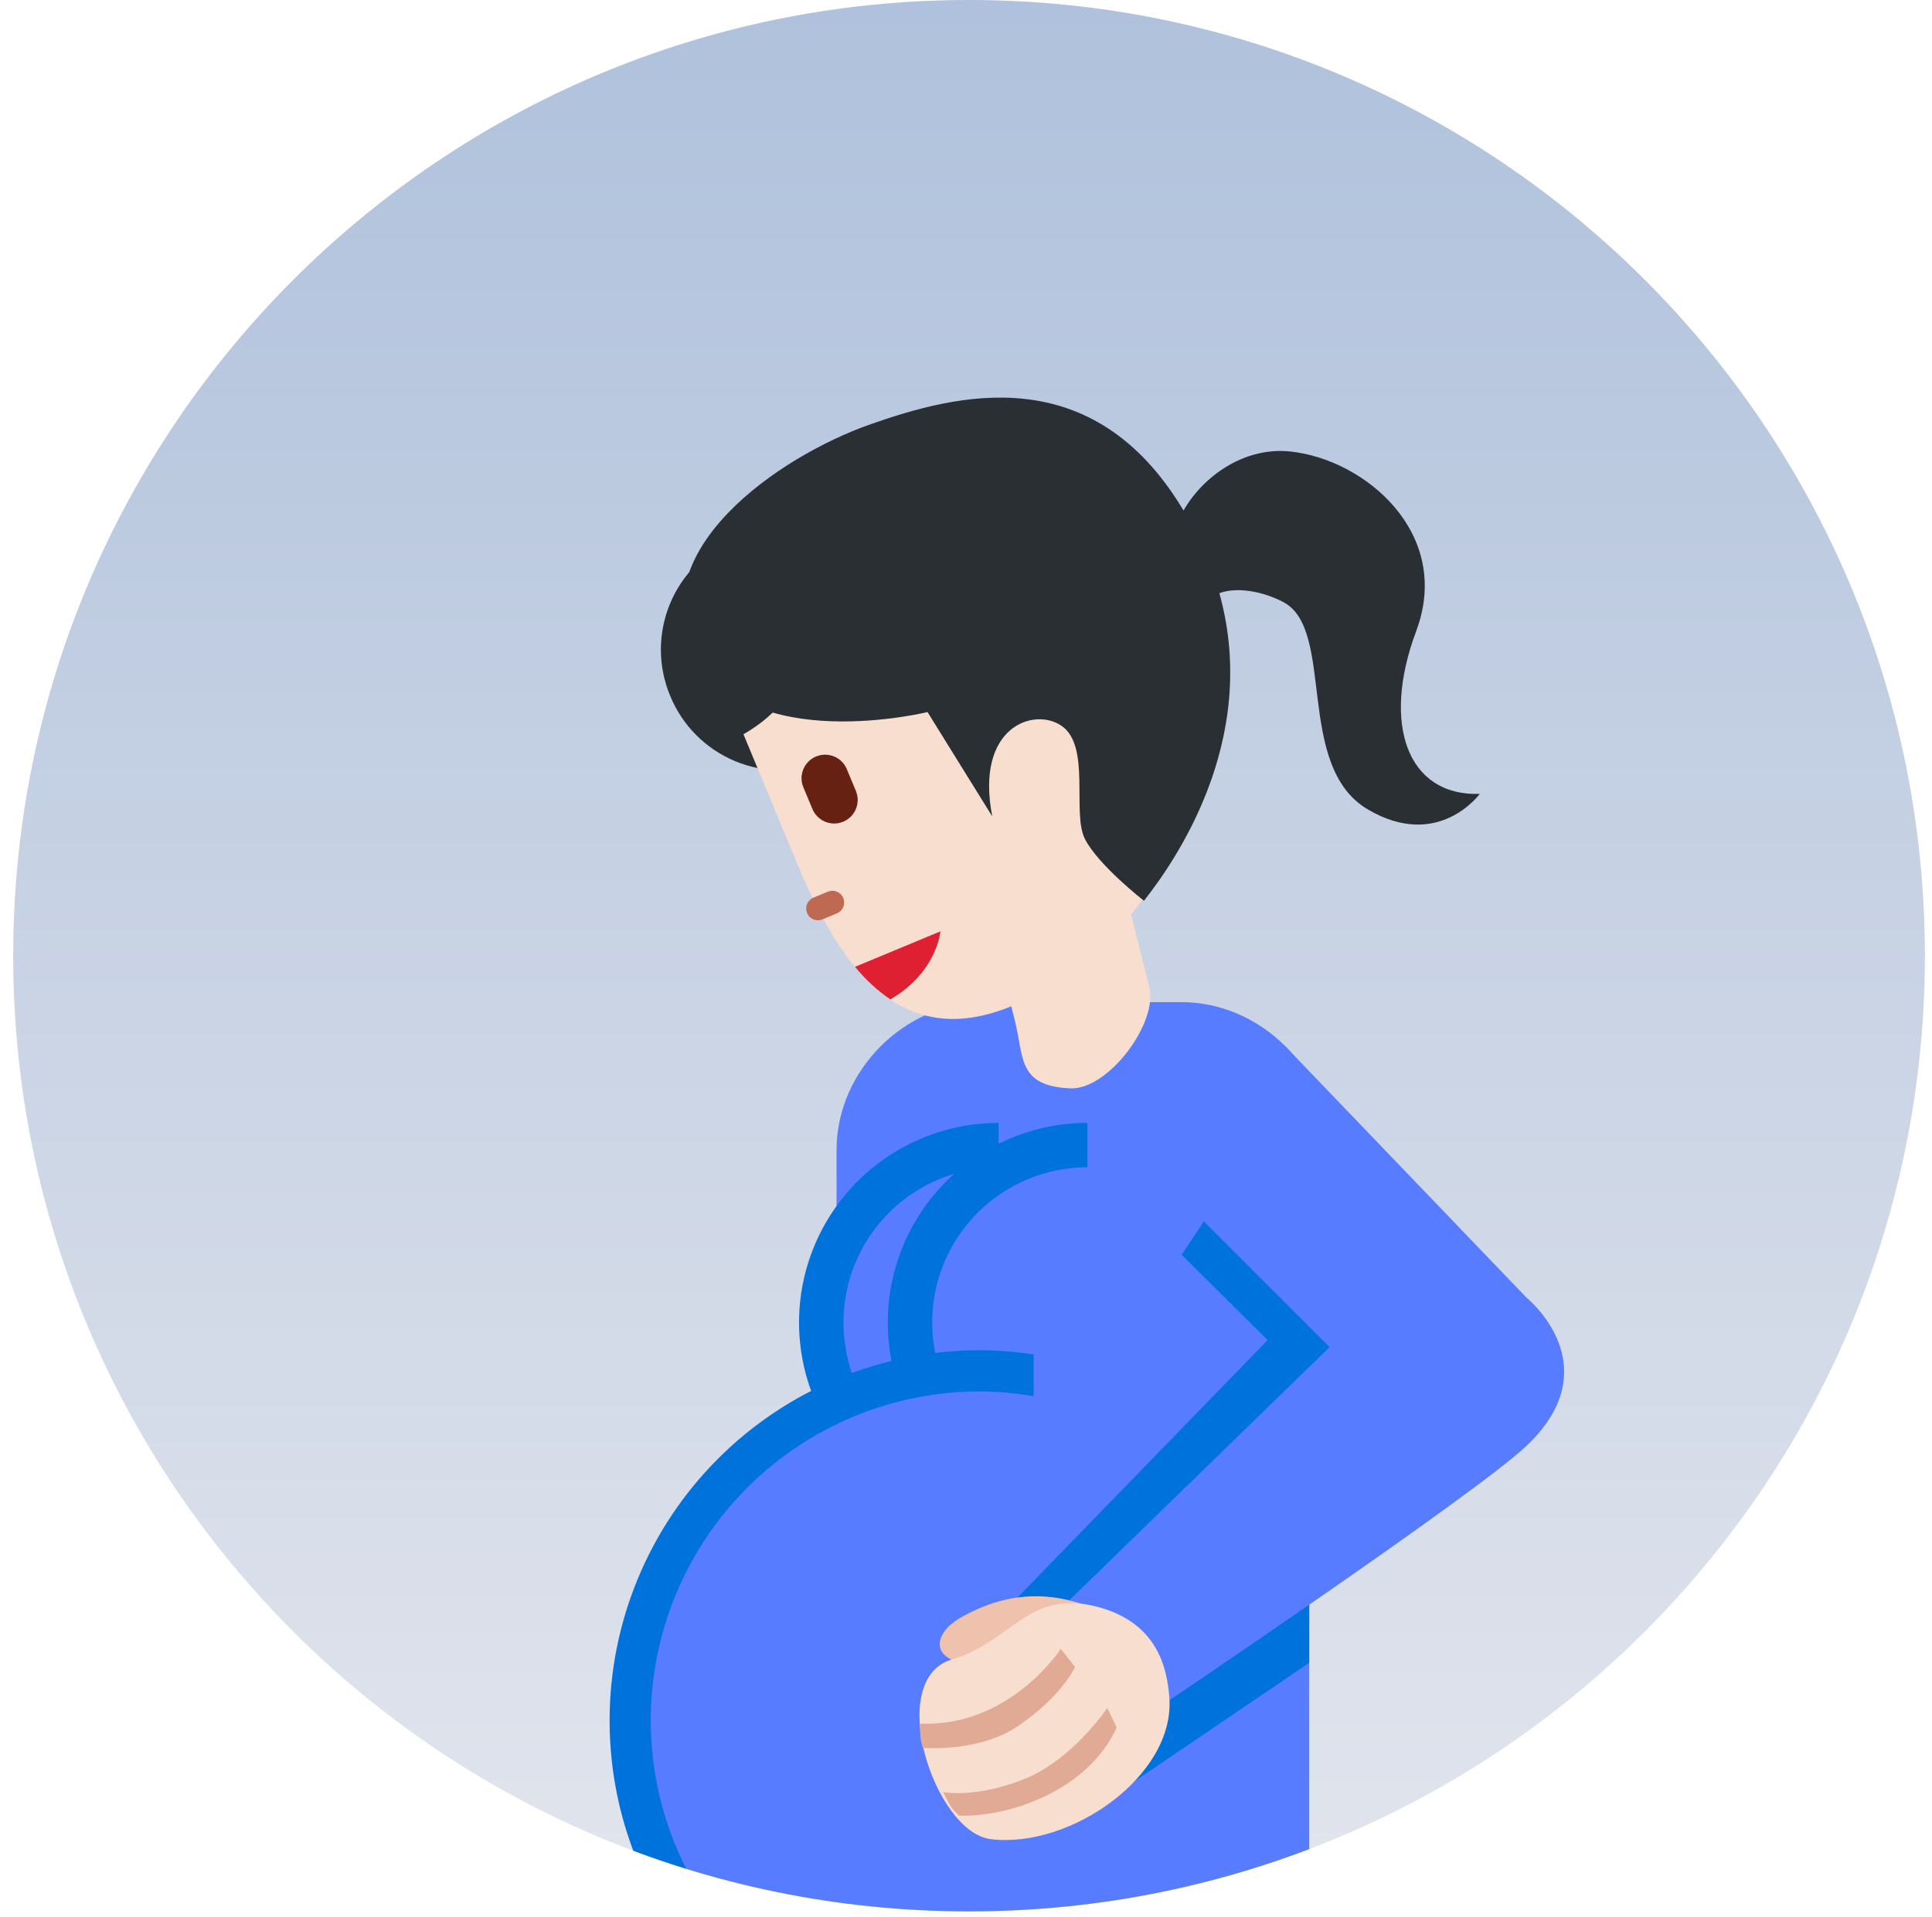
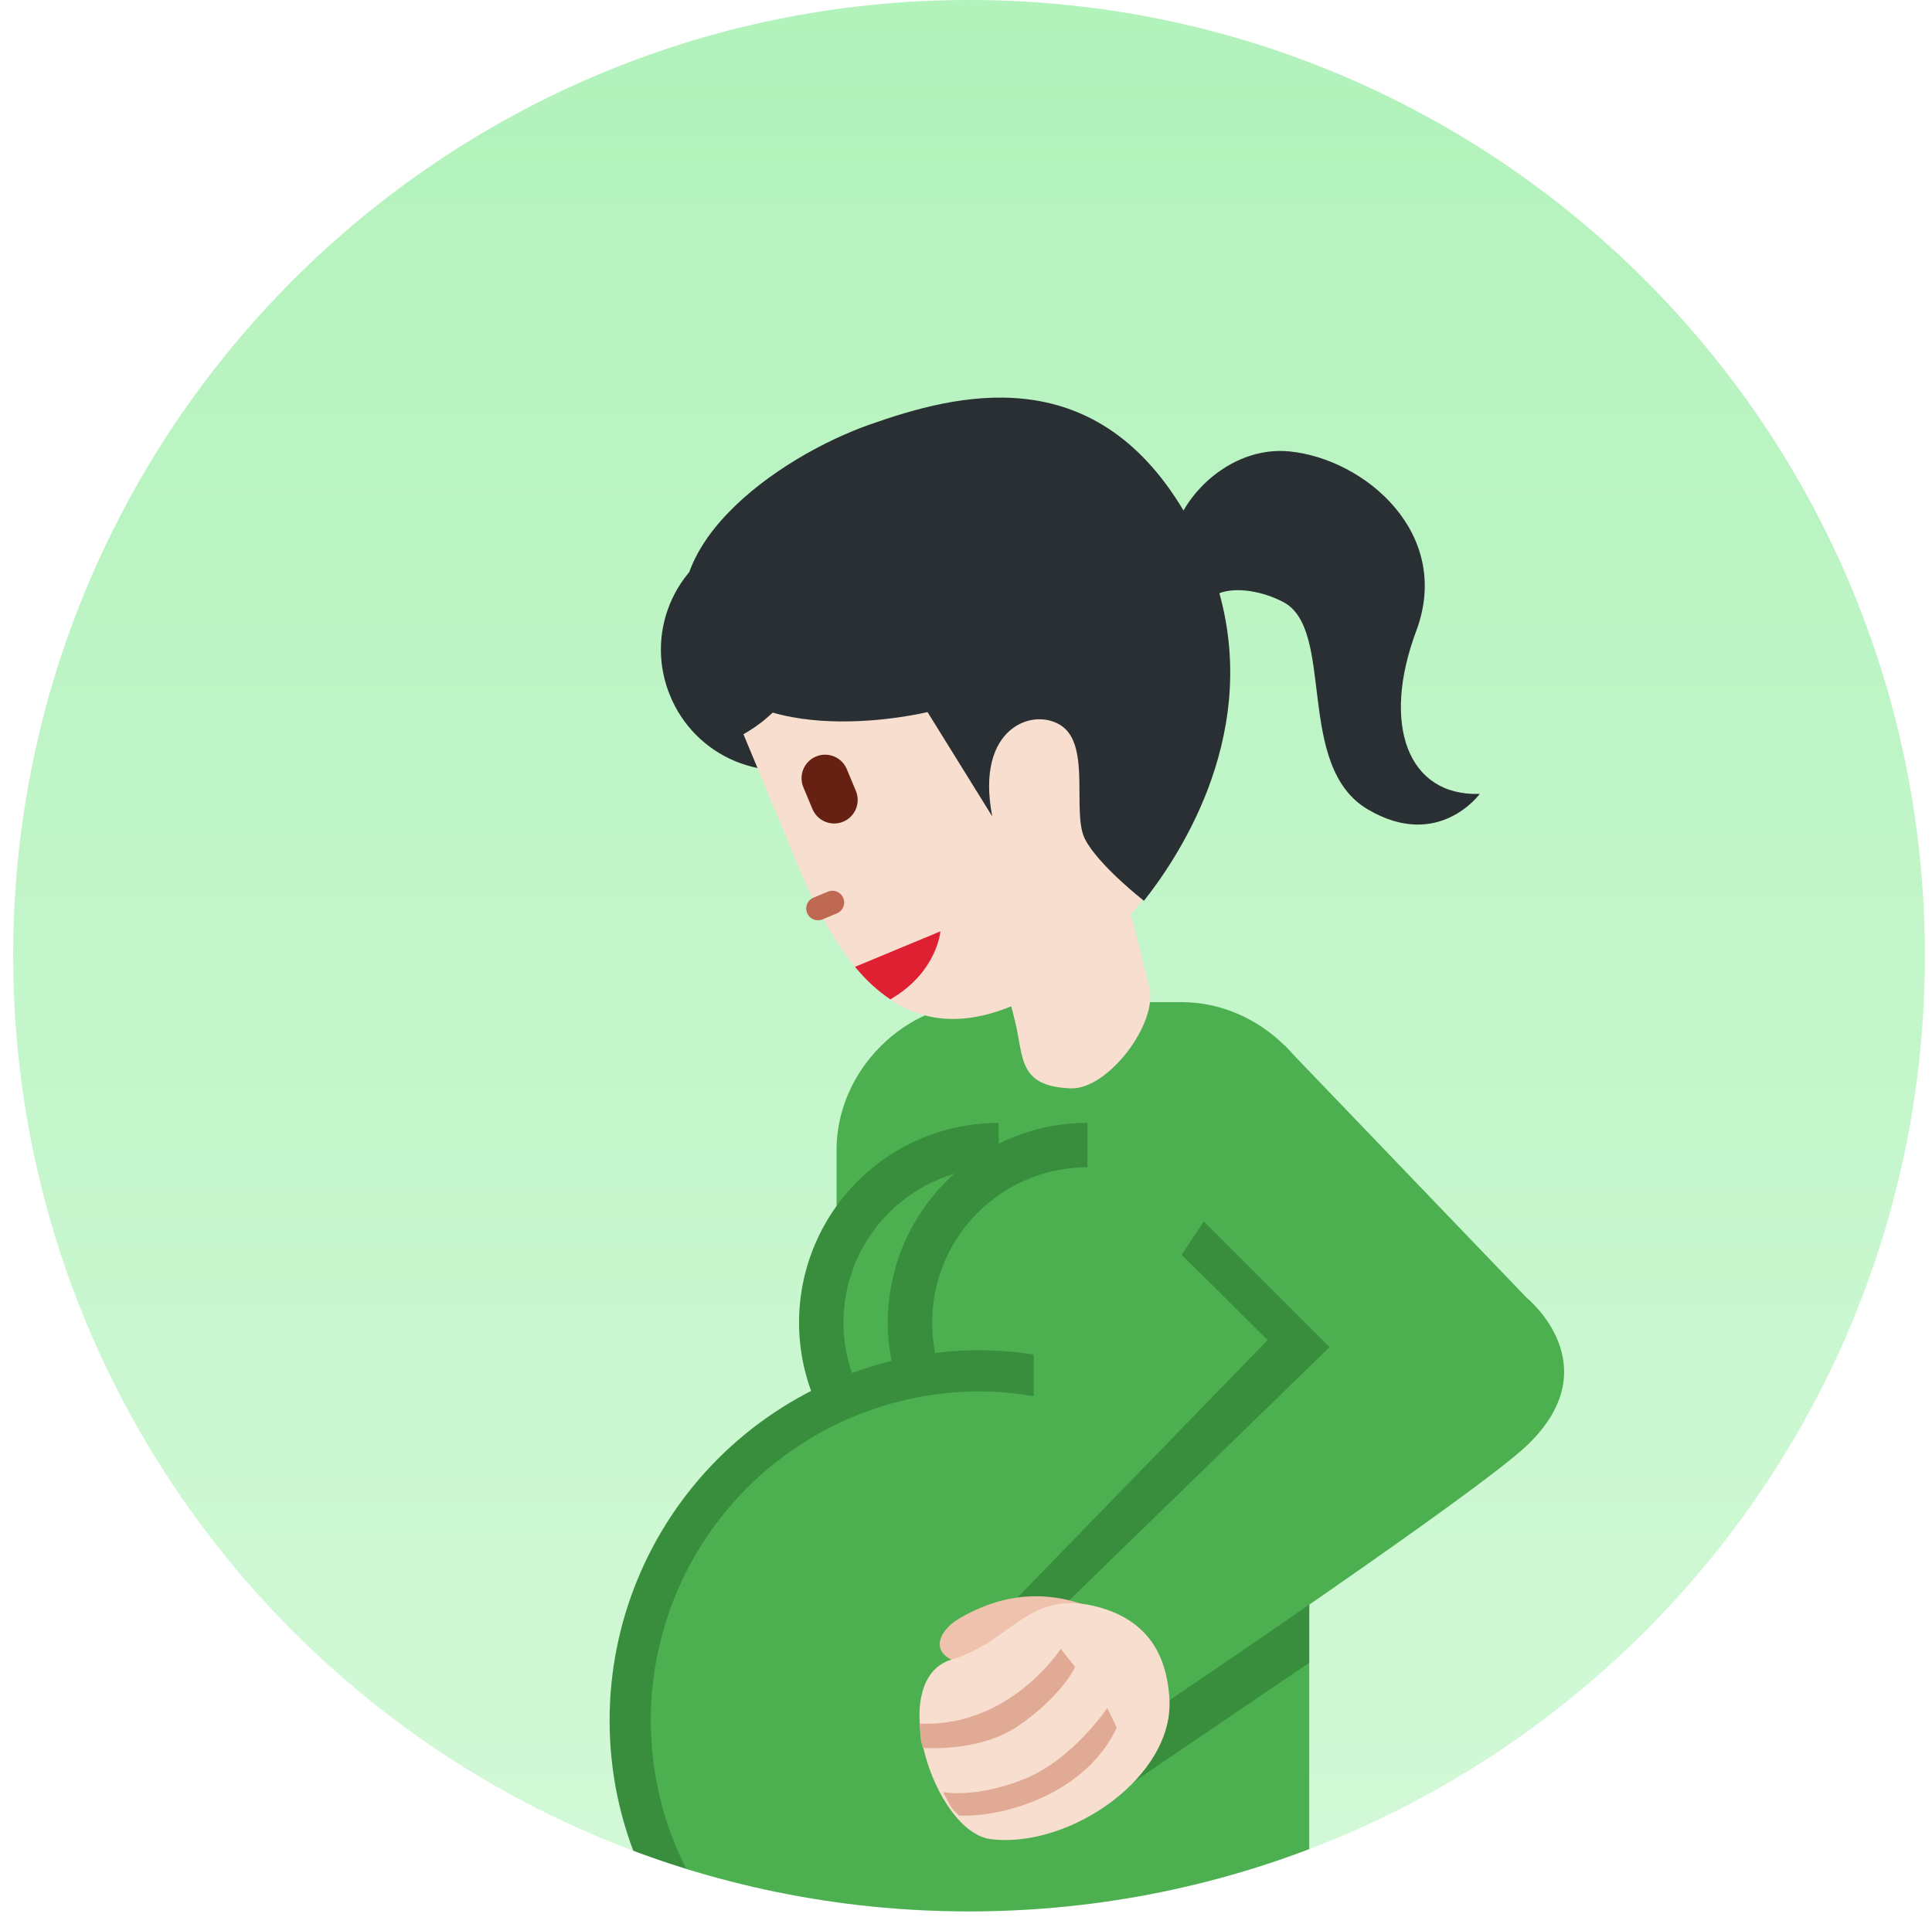
<svg xmlns="http://www.w3.org/2000/svg" width="127" height="126" viewBox="0 0 127 126" fill="none">
  <circle cx="63.7" cy="62.833" r="62.833" fill="url(#paint0_linear_4741_2340)" />
  <mask id="mask0_4741_2340" style="mask-type:alpha" maskUnits="userSpaceOnUse" x="0" y="0" width="127" height="126">
    <circle cx="63.7" cy="62.833" r="62.833" fill="url(#paint1_linear_4741_2340)" />
  </mask>
  <g mask="url(#mask0_4741_2340)">
-     <path d="M77.671 65.887H64.711C59.481 65.887 54.99 70.381 54.99 75.607V130.695H86.062V104.576L87.394 99.466V75.607C87.394 70.378 82.9 65.887 77.671 65.887Z" fill="#577CFF" />
-     <path d="M65.649 73.826C62.169 73.826 58.831 75.209 56.369 77.67C53.908 80.131 52.525 83.469 52.525 86.95C52.525 90.431 53.908 93.769 56.369 96.23C58.831 98.691 62.169 100.074 65.649 100.074V73.826Z" fill="#0072DB" />
-     <path d="M65.651 76.742C62.944 76.742 60.347 77.818 58.433 79.732C56.519 81.646 55.443 84.242 55.443 86.95C55.443 89.657 56.519 92.253 58.433 94.167C60.347 96.082 62.944 97.157 65.651 97.157V76.742Z" fill="#577CFF" />
-     <path d="M71.483 73.826C68.002 73.826 64.664 75.209 62.203 77.67C59.742 80.131 58.359 83.469 58.359 86.95C58.359 90.431 59.742 93.769 62.203 96.23C64.664 98.691 68.002 100.074 71.483 100.074V73.826Z" fill="#0072DB" />
-     <path d="M71.483 76.742C68.776 76.742 66.179 77.818 64.265 79.732C62.351 81.646 61.275 84.242 61.275 86.95C61.275 89.657 62.351 92.253 64.265 94.167C66.179 96.082 68.776 97.157 71.483 97.157V76.742Z" fill="#577CFF" />
-     <path d="M47.608 130.695H68.472V89.136C67.132 88.902 65.775 88.78 64.415 88.772C57.959 88.772 51.767 91.336 47.202 95.901C42.637 100.467 40.072 106.658 40.072 113.115C40.072 120.032 42.971 126.262 47.608 130.695Z" fill="#0072DB" />
-     <path d="M67.952 78.699V91.796C66.783 91.593 65.6 91.486 64.414 91.478C61.573 91.478 58.759 92.037 56.134 93.124C53.508 94.212 51.123 95.805 49.114 97.815C47.105 99.824 45.511 102.209 44.424 104.835C43.336 107.46 42.777 110.274 42.777 113.115C42.778 116.555 43.599 119.945 45.175 123.002C46.75 126.06 49.032 128.698 51.833 130.695H83.027V70.422L67.952 78.699Z" fill="#577CFF" />
-     <path d="M84.427 72.367L98.571 87.282L86.066 100.438L86.06 109.321L74.569 117.119L66.867 105.048L83.33 88.104L77.675 82.496L84.427 72.367Z" fill="#0072DB" />
-     <path d="M84.423 68.721L100.359 85.327C100.359 85.327 105.891 89.783 100.359 95.047C97.037 98.206 76.222 112.225 76.222 112.225L69.742 105.744L87.398 88.567L77.675 78.846L84.423 68.721Z" fill="#577CFF" />
+     <path d="M77.671 65.887H64.711C59.481 65.887 54.99 70.381 54.99 75.607V130.695H86.062V104.576L87.394 99.466V75.607C87.394 70.378 82.9 65.887 77.671 65.887Z" fill="#4caf50" />
+     <path d="M65.649 73.826C62.169 73.826 58.831 75.209 56.369 77.67C53.908 80.131 52.525 83.469 52.525 86.95C52.525 90.431 53.908 93.769 56.369 96.23C58.831 98.691 62.169 100.074 65.649 100.074V73.826Z" fill="#388E3C" />
+     <path d="M65.651 76.742C62.944 76.742 60.347 77.818 58.433 79.732C56.519 81.646 55.443 84.242 55.443 86.95C55.443 89.657 56.519 92.253 58.433 94.167C60.347 96.082 62.944 97.157 65.651 97.157V76.742Z" fill="#4caf50" />
+     <path d="M71.483 73.826C68.002 73.826 64.664 75.209 62.203 77.67C59.742 80.131 58.359 83.469 58.359 86.95C58.359 90.431 59.742 93.769 62.203 96.23C64.664 98.691 68.002 100.074 71.483 100.074V73.826Z" fill="#388E3C" />
+     <path d="M71.483 76.742C68.776 76.742 66.179 77.818 64.265 79.732C62.351 81.646 61.275 84.242 61.275 86.95C61.275 89.657 62.351 92.253 64.265 94.167C66.179 96.082 68.776 97.157 71.483 97.157V76.742Z" fill="#4caf50" />
+     <path d="M47.608 130.695H68.472V89.136C67.132 88.902 65.775 88.78 64.415 88.772C57.959 88.772 51.767 91.336 47.202 95.901C42.637 100.467 40.072 106.658 40.072 113.115C40.072 120.032 42.971 126.262 47.608 130.695Z" fill="#388E3C" />
+     <path d="M67.952 78.699V91.796C66.783 91.593 65.6 91.486 64.414 91.478C61.573 91.478 58.759 92.037 56.134 93.124C53.508 94.212 51.123 95.805 49.114 97.815C47.105 99.824 45.511 102.209 44.424 104.835C43.336 107.46 42.777 110.274 42.777 113.115C42.778 116.555 43.599 119.945 45.175 123.002C46.75 126.06 49.032 128.698 51.833 130.695H83.027V70.422L67.952 78.699Z" fill="#4caf50" />
+     <path d="M84.427 72.367L98.571 87.282L86.066 100.438L86.06 109.321L74.569 117.119L66.867 105.048L83.33 88.104L77.675 82.496L84.427 72.367Z" fill="#388E3C" />
+     <path d="M84.423 68.721L100.359 85.327C100.359 85.327 105.891 89.783 100.359 95.047C97.037 98.206 76.222 112.225 76.222 112.225L69.742 105.744L87.398 88.567L77.675 78.846L84.423 68.721Z" fill="#4caf50" />
    <path d="M72.447 105.996C69.169 104.436 66.06 104.651 63.054 106.41C61.616 107.253 61.03 108.828 63.231 109.35C65.442 109.866 72.447 105.996 72.447 105.996Z" fill="#EEC2AD" />
    <path d="M76.866 111.589C77.271 116.737 70.374 121.546 65.142 120.919C61.403 120.47 58.148 110.396 62.584 109.098C66.539 107.944 67.633 104.351 72.325 105.692C76.052 106.76 76.717 109.612 76.866 111.589Z" fill="#F7DECE" />
    <path d="M73.406 113.58L72.788 112.294C72.788 112.294 70.539 115.639 67.413 116.931C65.042 117.899 63.044 117.995 61.997 117.823C62.446 118.678 62.455 118.824 63.044 119.369C66.302 119.483 71.507 117.736 73.406 113.58ZM66.94 113.466C69.827 111.489 70.67 109.599 70.67 109.599L69.728 108.406C69.728 108.406 66.389 113.586 60.463 113.32C60.507 114.044 60.448 114.184 60.661 114.924C61.457 114.951 64.595 115.07 66.94 113.466Z" fill="#E0AA94" />
    <path d="M58.573 39.729C58.975 40.684 59.184 41.708 59.189 42.744C59.195 43.78 58.996 44.806 58.604 45.765C58.212 46.724 57.636 47.596 56.907 48.332C56.178 49.068 55.311 49.653 54.356 50.053C53.398 50.448 52.372 50.65 51.336 50.648C50.3 50.646 49.274 50.439 48.318 50.041C47.361 49.642 46.493 49.059 45.762 48.324C45.031 47.59 44.452 46.718 44.059 45.76C43.657 44.805 43.448 43.78 43.443 42.744C43.439 41.709 43.638 40.682 44.03 39.723C44.422 38.764 45 37.892 45.729 37.156C46.459 36.421 47.326 35.836 48.281 35.436C49.239 35.042 50.265 34.84 51.301 34.842C52.336 34.844 53.361 35.05 54.317 35.449C55.273 35.848 56.141 36.431 56.871 37.166C57.602 37.9 58.18 38.771 58.573 39.729Z" fill="#292F33" />
    <path d="M74.352 60.114C77.86 55.929 79.954 50.58 78.155 46.258L75.18 39.092C59.099 45.147 52.482 36.838 52.482 36.838C52.482 36.838 55.631 44.415 48.871 48.273L52.467 56.929C55.407 63.998 59.414 69.061 66.475 66.159L66.714 67.11C67.314 69.493 66.874 71.421 70.382 71.555C72.835 71.648 76.148 67.268 75.547 64.885L74.352 60.114Z" fill="#F7DECE" />
    <path d="M93.095 41.487C95.498 35.065 89.715 30.183 84.792 29.681C81.805 29.378 79.111 31.282 77.798 33.563C71.817 23.548 62.869 25.907 57.176 27.911C51.145 30.034 42.174 36.278 45.694 42.989C49.215 49.702 60.971 46.815 60.971 46.815L65.226 53.674C64.076 47.771 67.996 46.453 69.807 47.739C71.715 49.096 70.449 53.444 71.318 55.159C72.187 56.873 75.197 59.224 75.197 59.224C77.046 56.873 82.882 48.789 80.155 38.999C81.283 38.576 82.978 38.862 84.346 39.576C87.822 41.382 85.083 50.376 89.919 53.219C94.553 55.946 97.271 52.196 97.271 52.196C92.523 52.353 90.799 47.626 93.095 41.487Z" fill="#292F33" />
    <path d="M54.982 60.064L54.084 60.437C53.989 60.479 53.888 60.502 53.785 60.504C53.682 60.506 53.579 60.487 53.484 60.449C53.388 60.411 53.301 60.355 53.227 60.282C53.154 60.21 53.095 60.124 53.056 60.029C53.016 59.934 52.996 59.831 52.996 59.728C52.996 59.625 53.017 59.523 53.058 59.429C53.098 59.334 53.157 59.248 53.231 59.176C53.305 59.105 53.393 59.048 53.489 59.011L54.39 58.638C54.484 58.593 54.587 58.569 54.691 58.565C54.796 58.561 54.9 58.579 54.997 58.617C55.094 58.654 55.183 58.711 55.258 58.784C55.333 58.857 55.392 58.944 55.432 59.041C55.472 59.137 55.492 59.241 55.491 59.345C55.49 59.45 55.468 59.553 55.425 59.648C55.383 59.744 55.322 59.83 55.246 59.901C55.17 59.973 55.08 60.028 54.982 60.064Z" fill="#BF6952" />
    <path d="M55.424 54.024C55.045 54.181 54.621 54.181 54.242 54.024C53.864 53.868 53.563 53.568 53.406 53.19L52.808 51.758C52.65 51.379 52.65 50.953 52.807 50.574C52.963 50.194 53.264 49.893 53.643 49.736C54.022 49.578 54.448 49.578 54.828 49.734C55.207 49.891 55.508 50.192 55.666 50.571L56.261 52C56.339 52.188 56.38 52.389 56.38 52.593C56.38 52.796 56.34 52.998 56.263 53.186C56.185 53.374 56.071 53.545 55.927 53.689C55.783 53.833 55.612 53.947 55.424 54.024Z" fill="#662113" />
    <path d="M56.205 63.566C56.914 64.426 57.69 65.143 58.526 65.703C61.603 63.927 61.819 61.232 61.819 61.232L56.351 63.504L56.205 63.566Z" fill="#DF1F32" />
  </g>
  <defs>
    <linearGradient id="paint0_linear_4741_2340" x1="63.7" y1="0" x2="63.7" y2="125.665" gradientUnits="userSpaceOnUse">
-       <stop stop-color="#AFC1DC" />
-       <stop offset="1" stop-color="#E2E5ED" />
+       <stop stop-color="#B2F2BB" />
+       <stop offset="1" stop-color="#D3F9D8" />
    </linearGradient>
    <linearGradient id="paint1_linear_4741_2340" x1="63.7" y1="0" x2="63.7" y2="125.665" gradientUnits="userSpaceOnUse">
-       <stop stop-color="#AFC1DC" />
-       <stop offset="1" stop-color="#E2E5ED" />
+       <stop stop-color="#B2F2BB" />
+       <stop offset="1" stop-color="#D3F9D8" />
    </linearGradient>
  </defs>
</svg>
